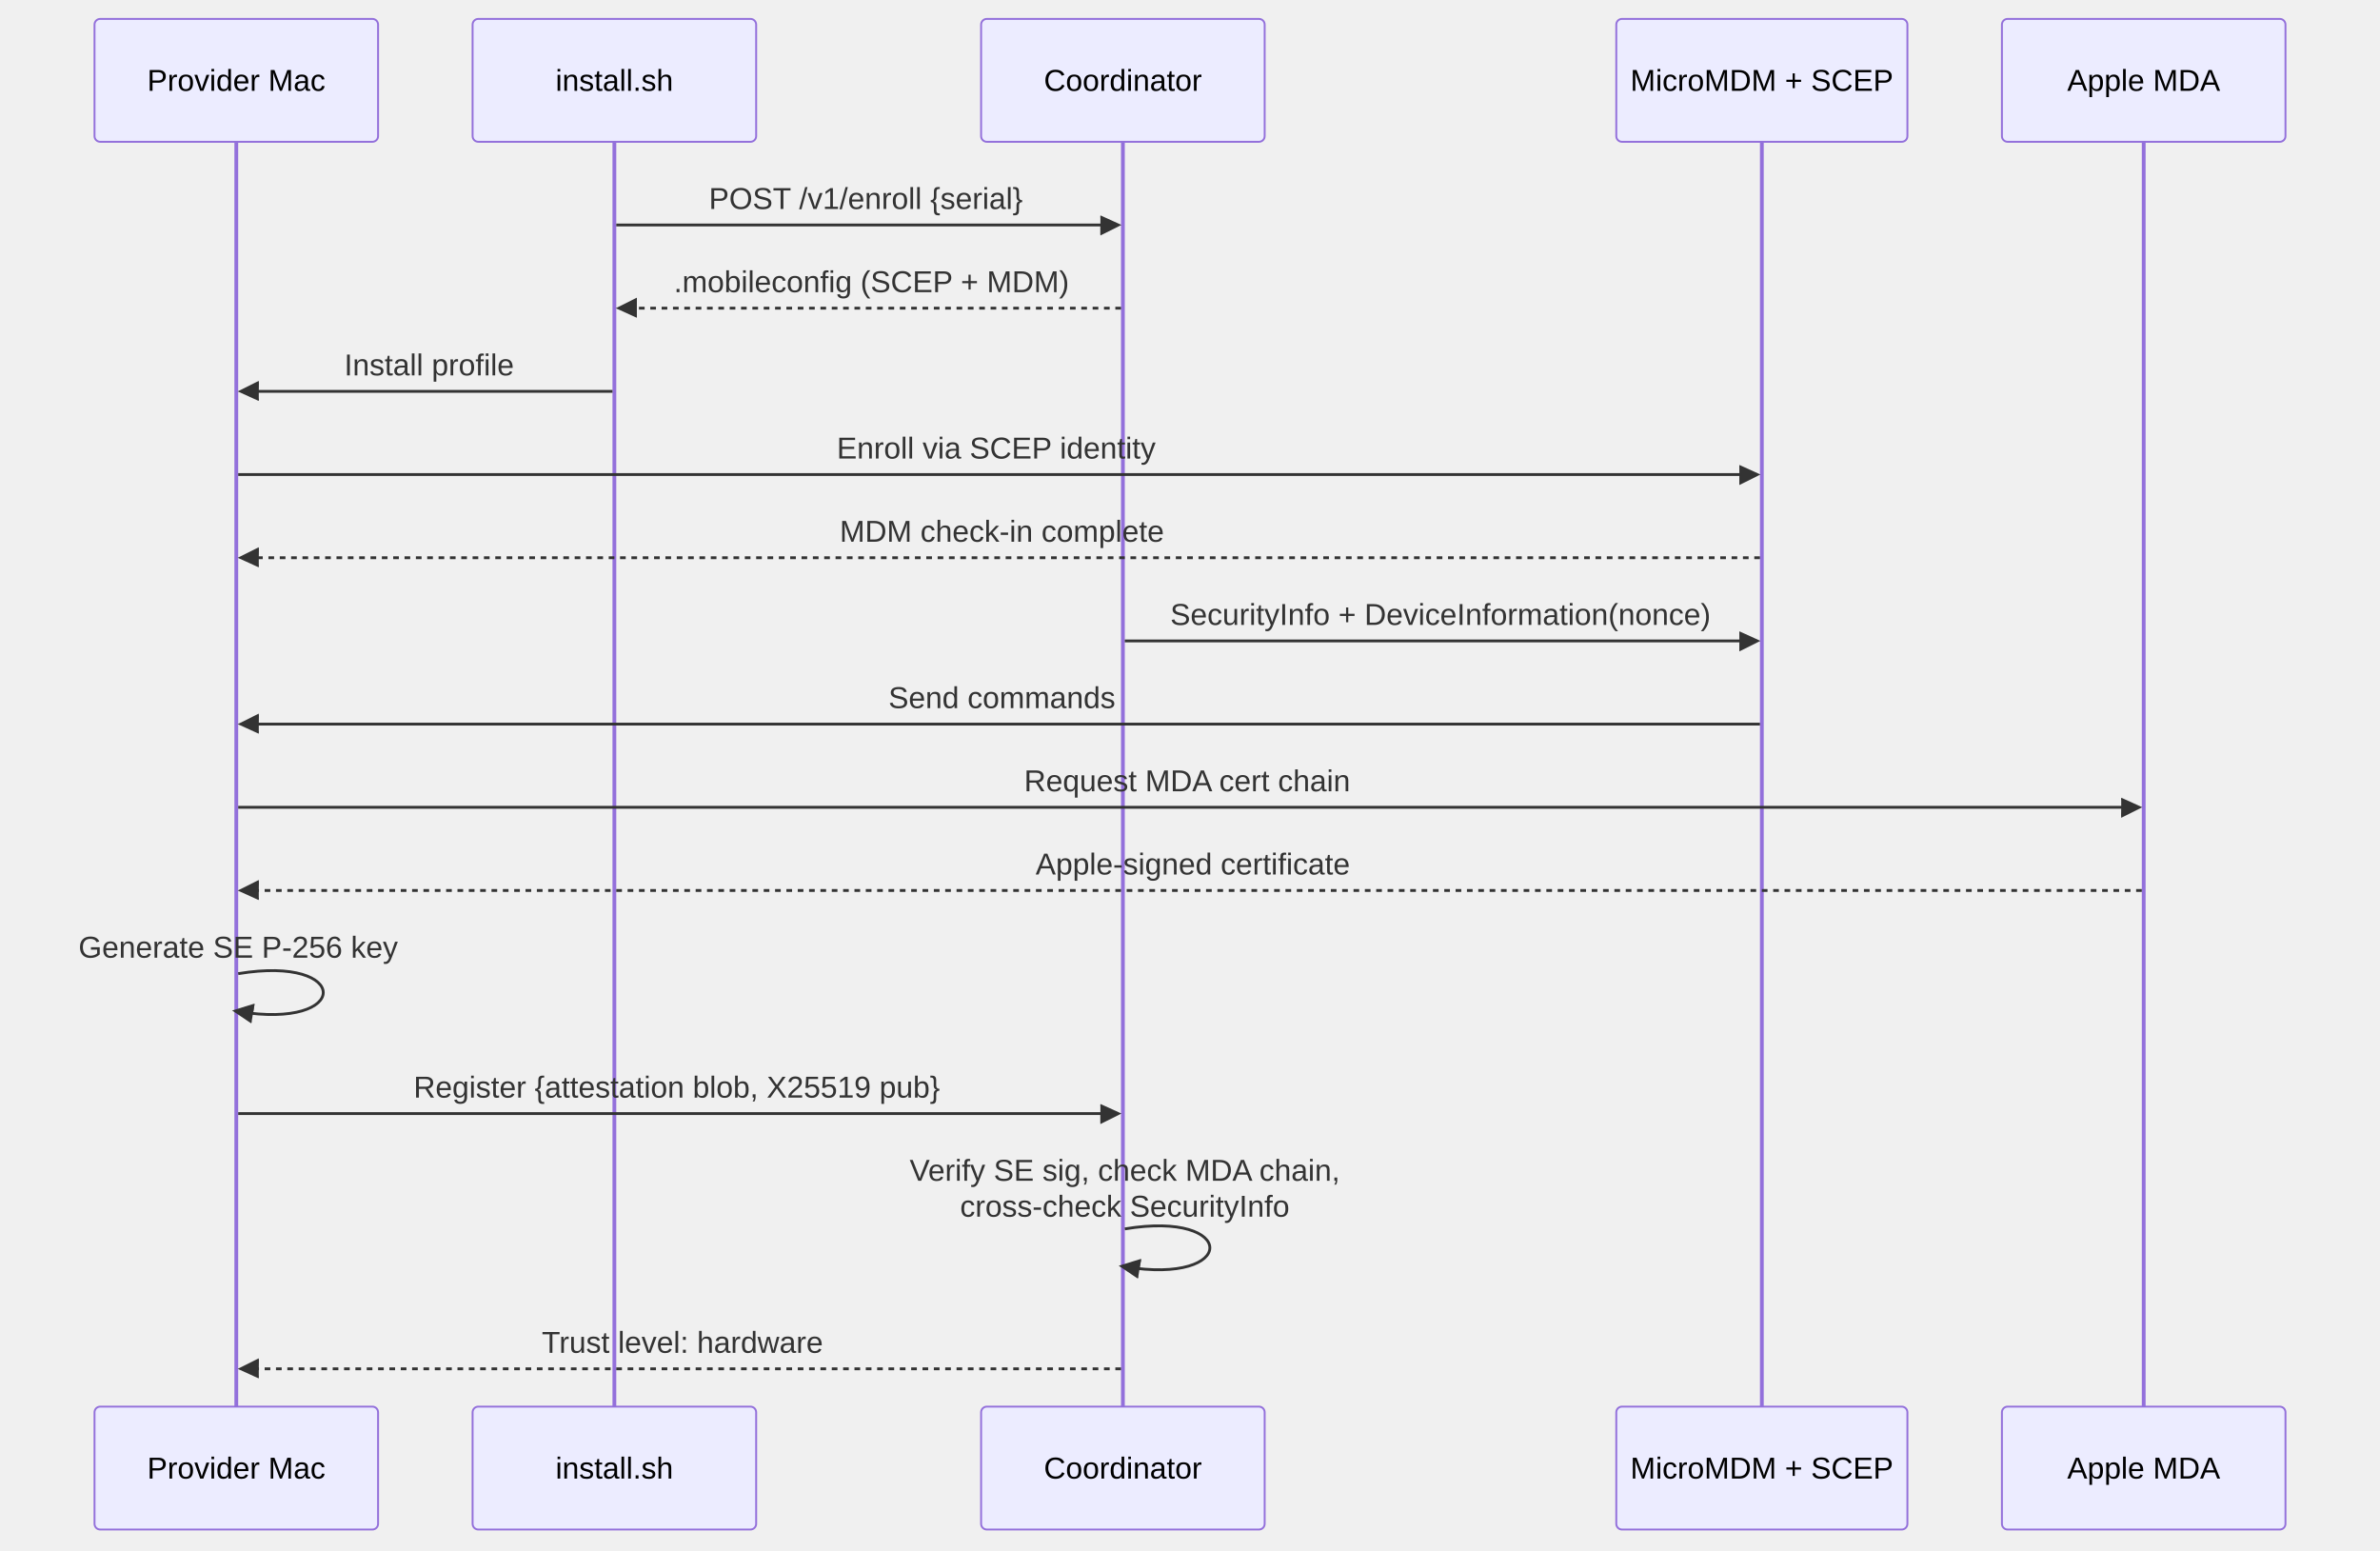
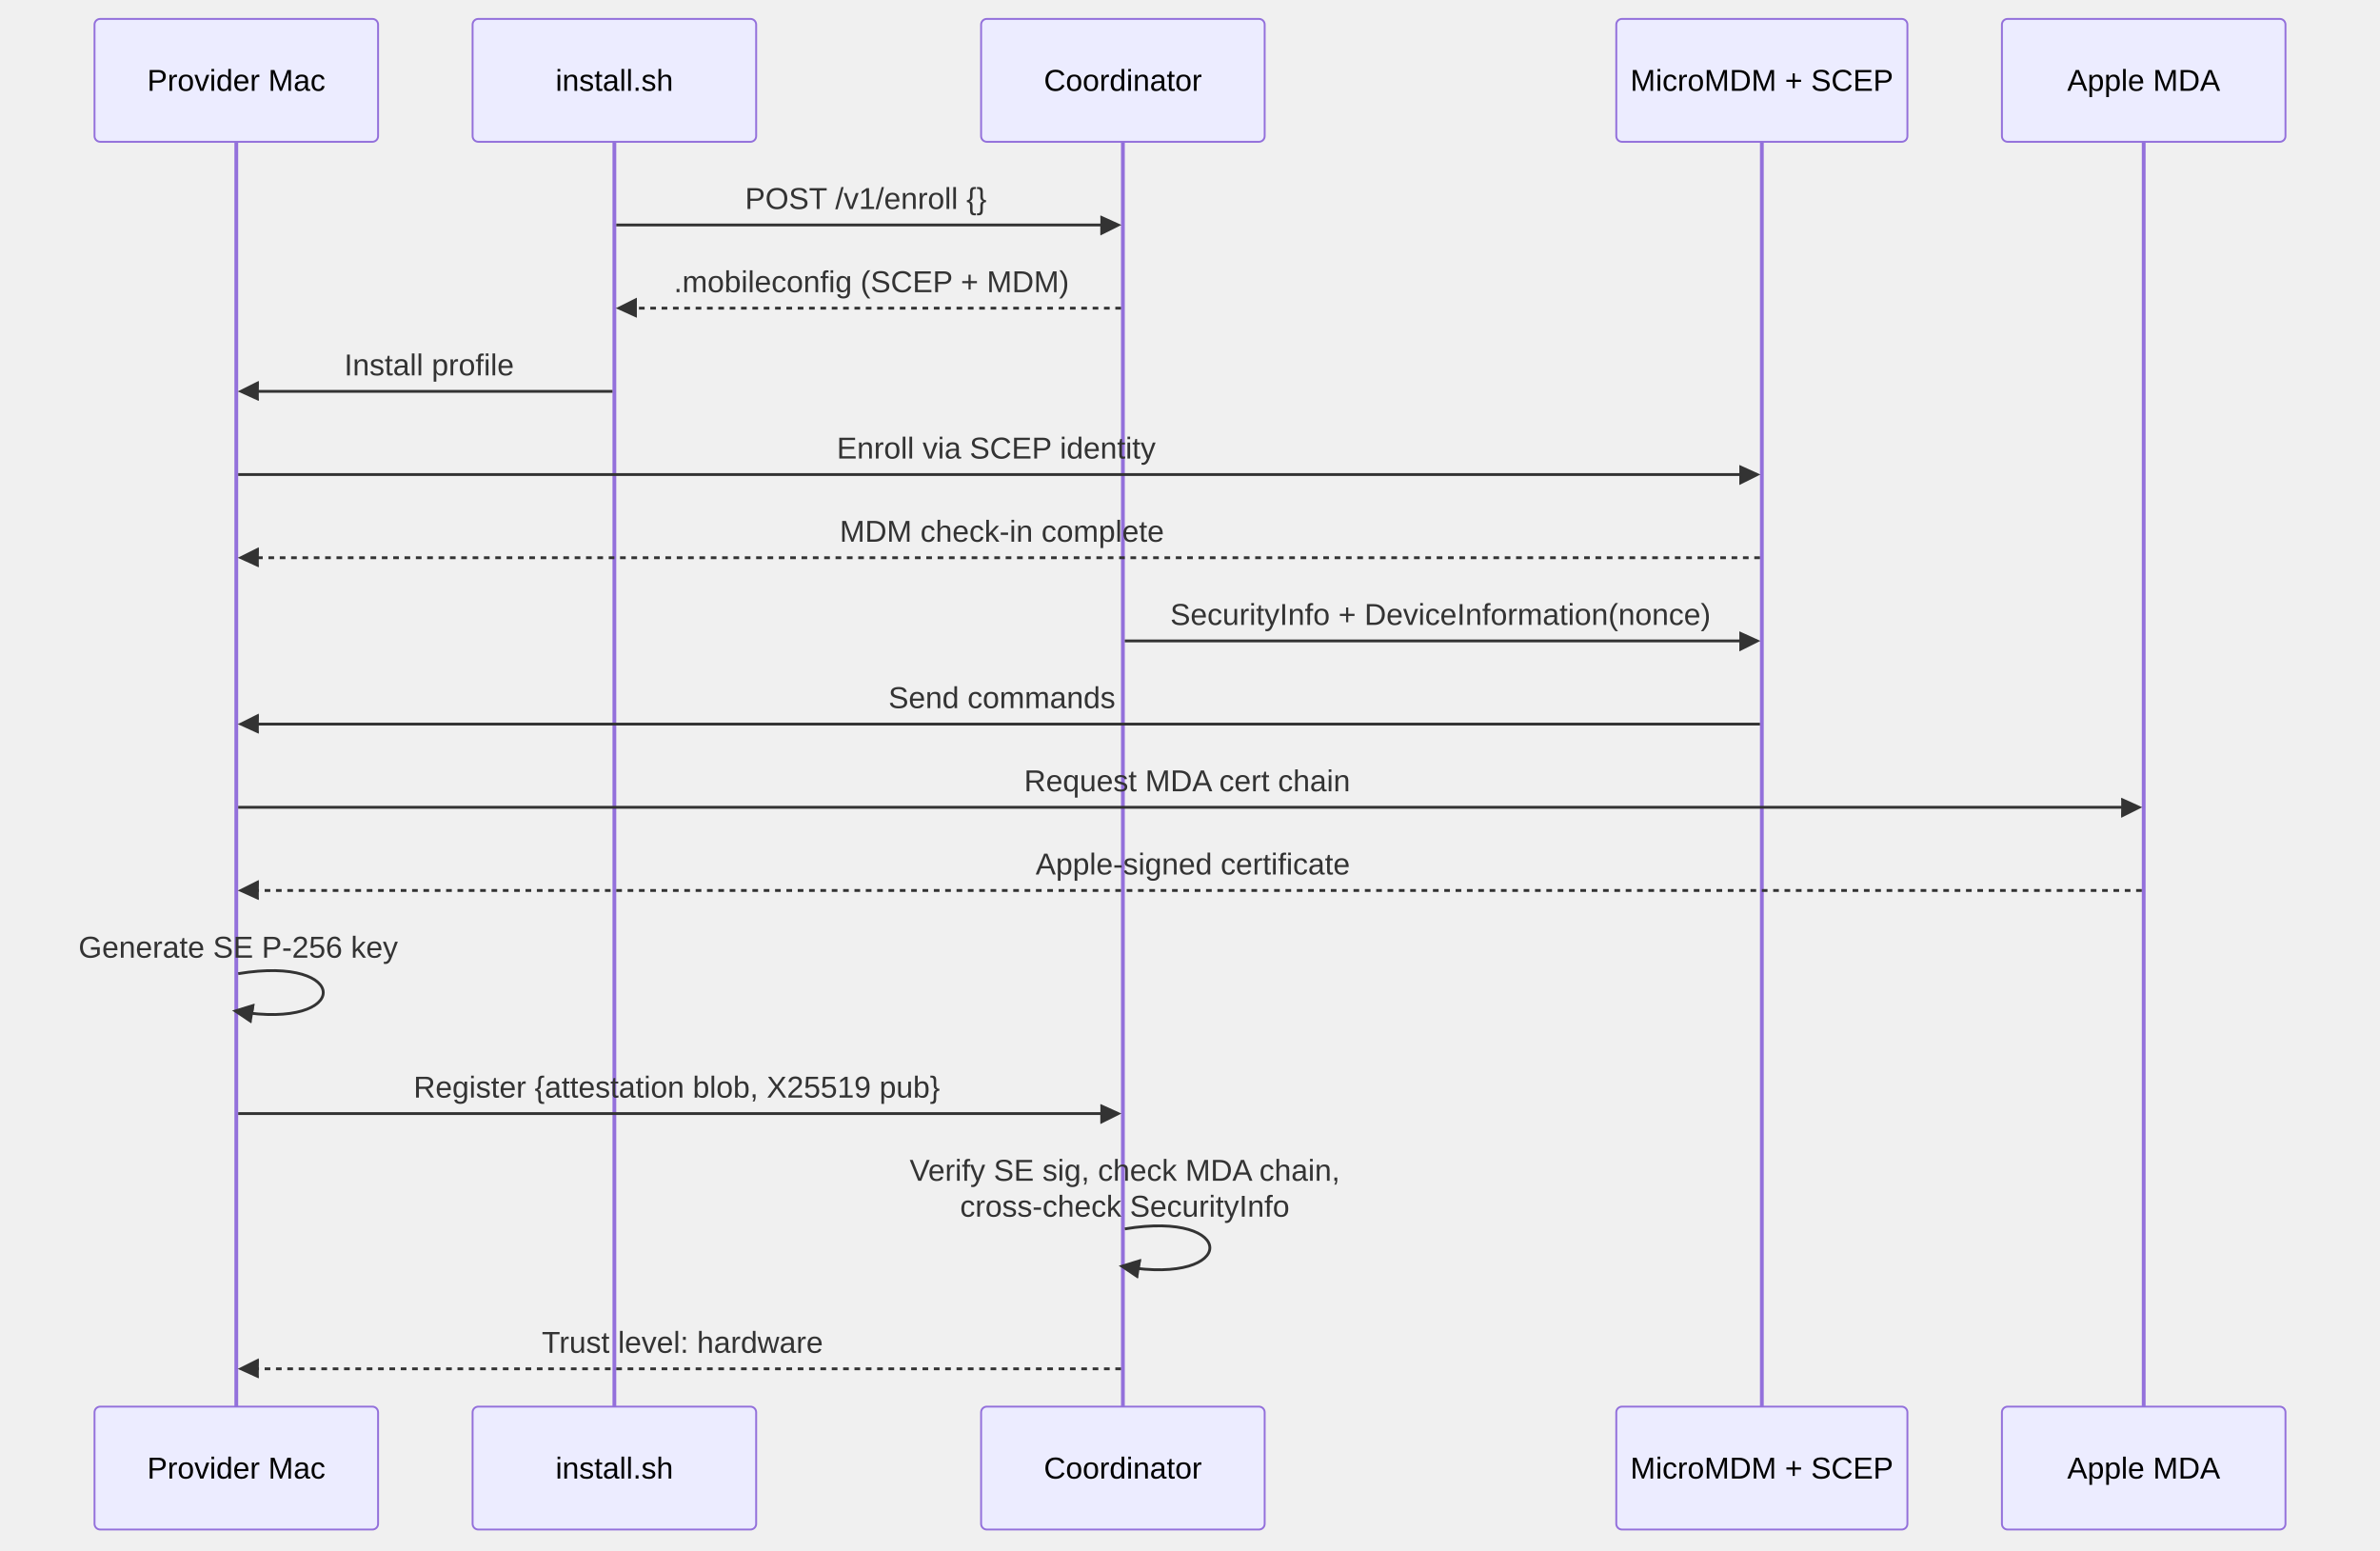
<svg xmlns="http://www.w3.org/2000/svg" id="my-svg" width="100%" style="max-width: 1259px; background-color: white;" viewBox="-50 -10 1259 820" role="graphics-document document" aria-roledescription="sequence">
  <g>
    <rect x="1009" y="734" fill="#eaeaea" stroke="#666" width="150" height="65" name="A" rx="3" ry="3" class="actor actor-bottom" />
    <text x="1084" y="766.5" dominant-baseline="central" alignment-baseline="central" class="actor actor-box" style="text-anchor: middle; font-size: 16px; font-weight: 400;">
      <tspan x="1084" dy="0">Apple MDA</tspan>
    </text>
  </g>
  <g>
    <rect x="805" y="734" fill="#eaeaea" stroke="#666" width="154" height="65" name="MDM" rx="3" ry="3" class="actor actor-bottom" />
    <text x="882" y="766.5" dominant-baseline="central" alignment-baseline="central" class="actor actor-box" style="text-anchor: middle; font-size: 16px; font-weight: 400;">
      <tspan x="882" dy="0">MicroMDM + SCEP</tspan>
    </text>
  </g>
  <g>
    <rect x="469" y="734" fill="#eaeaea" stroke="#666" width="150" height="65" name="API" rx="3" ry="3" class="actor actor-bottom" />
    <text x="544" y="766.5" dominant-baseline="central" alignment-baseline="central" class="actor actor-box" style="text-anchor: middle; font-size: 16px; font-weight: 400;">
      <tspan x="544" dy="0">Coordinator</tspan>
    </text>
  </g>
  <g>
    <rect x="200" y="734" fill="#eaeaea" stroke="#666" width="150" height="65" name="S" rx="3" ry="3" class="actor actor-bottom" />
    <text x="275" y="766.5" dominant-baseline="central" alignment-baseline="central" class="actor actor-box" style="text-anchor: middle; font-size: 16px; font-weight: 400;">
      <tspan x="275" dy="0">install.sh</tspan>
    </text>
  </g>
  <g>
    <rect x="0" y="734" fill="#eaeaea" stroke="#666" width="150" height="65" name="P" rx="3" ry="3" class="actor actor-bottom" />
    <text x="75" y="766.5" dominant-baseline="central" alignment-baseline="central" class="actor actor-box" style="text-anchor: middle; font-size: 16px; font-weight: 400;">
      <tspan x="75" dy="0">Provider Mac</tspan>
    </text>
  </g>
  <g>
    <line id="actor4" x1="1084" y1="65" x2="1084" y2="734" class="actor-line 200" stroke-width="0.5px" stroke="#999" name="A" data-et="life-line" data-id="A" />
    <g id="root-4" data-et="participant" data-type="participant" data-id="A">
      <rect x="1009" y="0" fill="#eaeaea" stroke="#666" width="150" height="65" name="A" rx="3" ry="3" class="actor actor-top" />
      <text x="1084" y="32.5" dominant-baseline="central" alignment-baseline="central" class="actor actor-box" style="text-anchor: middle; font-size: 16px; font-weight: 400;">
        <tspan x="1084" dy="0">Apple MDA</tspan>
      </text>
    </g>
  </g>
  <g>
    <line id="actor3" x1="882" y1="65" x2="882" y2="734" class="actor-line 200" stroke-width="0.5px" stroke="#999" name="MDM" data-et="life-line" data-id="MDM" />
    <g id="root-3" data-et="participant" data-type="participant" data-id="MDM">
      <rect x="805" y="0" fill="#eaeaea" stroke="#666" width="154" height="65" name="MDM" rx="3" ry="3" class="actor actor-top" />
      <text x="882" y="32.5" dominant-baseline="central" alignment-baseline="central" class="actor actor-box" style="text-anchor: middle; font-size: 16px; font-weight: 400;">
        <tspan x="882" dy="0">MicroMDM + SCEP</tspan>
      </text>
    </g>
  </g>
  <g>
    <line id="actor2" x1="544" y1="65" x2="544" y2="734" class="actor-line 200" stroke-width="0.5px" stroke="#999" name="API" data-et="life-line" data-id="API" />
    <g id="root-2" data-et="participant" data-type="participant" data-id="API">
      <rect x="469" y="0" fill="#eaeaea" stroke="#666" width="150" height="65" name="API" rx="3" ry="3" class="actor actor-top" />
      <text x="544" y="32.5" dominant-baseline="central" alignment-baseline="central" class="actor actor-box" style="text-anchor: middle; font-size: 16px; font-weight: 400;">
        <tspan x="544" dy="0">Coordinator</tspan>
      </text>
    </g>
  </g>
  <g>
    <line id="actor1" x1="275" y1="65" x2="275" y2="734" class="actor-line 200" stroke-width="0.5px" stroke="#999" name="S" data-et="life-line" data-id="S" />
    <g id="root-1" data-et="participant" data-type="participant" data-id="S">
      <rect x="200" y="0" fill="#eaeaea" stroke="#666" width="150" height="65" name="S" rx="3" ry="3" class="actor actor-top" />
      <text x="275" y="32.5" dominant-baseline="central" alignment-baseline="central" class="actor actor-box" style="text-anchor: middle; font-size: 16px; font-weight: 400;">
        <tspan x="275" dy="0">install.sh</tspan>
      </text>
    </g>
  </g>
  <g>
    <line id="actor0" x1="75" y1="65" x2="75" y2="734" class="actor-line 200" stroke-width="0.5px" stroke="#999" name="P" data-et="life-line" data-id="P" />
    <g id="root-0" data-et="participant" data-type="participant" data-id="P">
      <rect x="0" y="0" fill="#eaeaea" stroke="#666" width="150" height="65" name="P" rx="3" ry="3" class="actor actor-top" />
      <text x="75" y="32.5" dominant-baseline="central" alignment-baseline="central" class="actor actor-box" style="text-anchor: middle; font-size: 16px; font-weight: 400;">
        <tspan x="75" dy="0">Provider Mac</tspan>
      </text>
    </g>
  </g>
  <style>#my-svg{font-family:"trebuchet ms",verdana,arial,sans-serif;font-size:16px;fill:#333;}@keyframes edge-animation-frame{from{stroke-dashoffset:0;}}@keyframes dash{to{stroke-dashoffset:0;}}#my-svg .edge-animation-slow{stroke-dasharray:9,5!important;stroke-dashoffset:900;animation:dash 50s linear infinite;stroke-linecap:round;}#my-svg .edge-animation-fast{stroke-dasharray:9,5!important;stroke-dashoffset:900;animation:dash 20s linear infinite;stroke-linecap:round;}#my-svg .error-icon{fill:#552222;}#my-svg .error-text{fill:#552222;stroke:#552222;}#my-svg .edge-thickness-normal{stroke-width:1px;}#my-svg .edge-thickness-thick{stroke-width:3.5px;}#my-svg .edge-pattern-solid{stroke-dasharray:0;}#my-svg .edge-thickness-invisible{stroke-width:0;fill:none;}#my-svg .edge-pattern-dashed{stroke-dasharray:3;}#my-svg .edge-pattern-dotted{stroke-dasharray:2;}#my-svg .marker{fill:#333333;stroke:#333333;}#my-svg .marker.cross{stroke:#333333;}#my-svg svg{font-family:"trebuchet ms",verdana,arial,sans-serif;font-size:16px;}#my-svg p{margin:0;}#my-svg .actor{stroke:#9370DB;fill:#ECECFF;stroke-width:1;}#my-svg rect.actor.outer-path[data-look="neo"]{filter:drop-shadow(1px 2px 2px rgba(185, 185, 185, 1));}#my-svg rect.note[data-look="neo"]{stroke:#aaaa33;fill:#fff5ad;filter:drop-shadow(1px 2px 2px rgba(185, 185, 185, 1));}#my-svg text.actor&gt;tspan{fill:black;stroke:none;}#my-svg .actor-line{stroke:#9370DB;}#my-svg .innerArc{stroke-width:1.5;stroke-dasharray:none;}#my-svg .messageLine0{stroke-width:1.5;stroke-dasharray:none;stroke:#333;}#my-svg .messageLine1{stroke-width:1.5;stroke-dasharray:2,2;stroke:#333;}#my-svg [id$="-arrowhead"] path{fill:#333;stroke:#333;}#my-svg .sequenceNumber{fill:white;}#my-svg [id$="-sequencenumber"]{fill:#333;}#my-svg [id$="-crosshead"] path{fill:#333;stroke:#333;}#my-svg .messageText{fill:#333;stroke:none;}#my-svg .labelBox{stroke:#9370DB;fill:#ECECFF;filter:none;}#my-svg .labelText,#my-svg .labelText&gt;tspan{fill:black;stroke:none;}#my-svg .loopText,#my-svg .loopText&gt;tspan{fill:black;stroke:none;}#my-svg .sectionTitle,#my-svg .sectionTitle&gt;tspan{fill:black;stroke:none;}#my-svg .loopLine{stroke-width:2px;stroke-dasharray:2,2;stroke:#9370DB;fill:#9370DB;}#my-svg .note{stroke:#aaaa33;fill:#fff5ad;}#my-svg .noteText,#my-svg .noteText&gt;tspan{fill:black;stroke:none;font-weight:normal;}#my-svg .activation0{fill:#f4f4f4;stroke:#666;}#my-svg .activation1{fill:#f4f4f4;stroke:#666;}#my-svg .activation2{fill:#f4f4f4;stroke:#666;}#my-svg .actorPopupMenu{position:absolute;}#my-svg .actorPopupMenuPanel{position:absolute;fill:#ECECFF;box-shadow:0px 8px 16px 0px rgba(0,0,0,0.2);filter:drop-shadow(3px 5px 2px rgb(0 0 0 / 0.4));}#my-svg .actor-man circle,#my-svg line{fill:#ECECFF;stroke-width:2px;}#my-svg g rect.rect{filter:drop-shadow(1px 2px 2px rgba(185, 185, 185, 1));stroke:#9370DB;}#my-svg .node .neo-node{stroke:#9370DB;}#my-svg [data-look="neo"].node rect,#my-svg [data-look="neo"].cluster rect,#my-svg [data-look="neo"].node polygon{stroke:#9370DB;filter:drop-shadow(1px 2px 2px rgba(185, 185, 185, 1));}#my-svg [data-look="neo"].node path{stroke:#9370DB;stroke-width:1px;}#my-svg [data-look="neo"].node .outer-path{filter:drop-shadow(1px 2px 2px rgba(185, 185, 185, 1));}#my-svg [data-look="neo"].node .neo-line path{stroke:#9370DB;filter:none;}#my-svg [data-look="neo"].node circle{stroke:#9370DB;filter:drop-shadow(1px 2px 2px rgba(185, 185, 185, 1));}#my-svg [data-look="neo"].node circle .state-start{fill:#000000;}#my-svg [data-look="neo"].icon-shape .icon{fill:#9370DB;filter:drop-shadow(1px 2px 2px rgba(185, 185, 185, 1));}#my-svg [data-look="neo"].icon-shape .icon-neo path{stroke:#9370DB;filter:drop-shadow(1px 2px 2px rgba(185, 185, 185, 1));}#my-svg :root{--mermaid-font-family:"trebuchet ms",verdana,arial,sans-serif;}</style>
  <g />
  <defs>
    <symbol id="my-svg-computer" width="24" height="24">
      <path transform="scale(.5)" d="M2 2v13h20v-13h-20zm18 11h-16v-9h16v9zm-10.228 6l.466-1h3.524l.467 1h-4.457zm14.228 3h-24l2-6h2.104l-1.33 4h18.45l-1.297-4h2.073l2 6zm-5-10h-14v-7h14v7z" />
    </symbol>
  </defs>
  <defs>
    <symbol id="my-svg-database" fill-rule="evenodd" clip-rule="evenodd">
      <path transform="scale(.5)" d="M12.258.001l.256.004.255.005.253.008.251.01.249.012.247.015.246.016.242.019.241.02.239.023.236.024.233.027.231.028.229.031.225.032.223.034.22.036.217.038.214.04.211.041.208.043.205.045.201.046.198.048.194.05.191.051.187.053.183.054.18.056.175.057.172.059.168.06.163.061.16.063.155.064.15.066.074.033.073.033.071.034.07.034.069.035.068.035.067.035.066.035.064.036.064.036.062.036.06.036.06.037.058.037.058.037.055.038.055.038.053.038.052.038.051.039.05.039.048.039.047.039.045.04.044.04.043.04.041.04.04.041.039.041.037.041.036.041.034.041.033.042.032.042.03.042.029.042.027.042.026.043.024.043.023.043.021.043.02.043.018.044.017.043.015.044.013.044.012.044.011.045.009.044.007.045.006.045.004.045.002.045.001.045v17l-.001.045-.002.045-.004.045-.006.045-.007.045-.009.044-.011.045-.012.044-.013.044-.015.044-.017.043-.018.044-.02.043-.021.043-.023.043-.024.043-.026.043-.027.042-.029.042-.03.042-.032.042-.033.042-.034.041-.036.041-.037.041-.039.041-.04.041-.041.04-.043.04-.044.04-.045.04-.047.039-.048.039-.05.039-.051.039-.052.038-.053.038-.055.038-.055.038-.058.037-.058.037-.06.037-.06.036-.062.036-.064.036-.064.036-.066.035-.067.035-.068.035-.069.035-.07.034-.071.034-.073.033-.074.033-.15.066-.155.064-.16.063-.163.061-.168.06-.172.059-.175.057-.18.056-.183.054-.187.053-.191.051-.194.05-.198.048-.201.046-.205.045-.208.043-.211.041-.214.04-.217.038-.22.036-.223.034-.225.032-.229.031-.231.028-.233.027-.236.024-.239.023-.241.02-.242.019-.246.016-.247.015-.249.012-.251.01-.253.008-.255.005-.256.004-.258.001-.258-.001-.256-.004-.255-.005-.253-.008-.251-.01-.249-.012-.247-.015-.245-.016-.243-.019-.241-.02-.238-.023-.236-.024-.234-.027-.231-.028-.228-.031-.226-.032-.223-.034-.22-.036-.217-.038-.214-.04-.211-.041-.208-.043-.204-.045-.201-.046-.198-.048-.195-.05-.19-.051-.187-.053-.184-.054-.179-.056-.176-.057-.172-.059-.167-.06-.164-.061-.159-.063-.155-.064-.151-.066-.074-.033-.072-.033-.072-.034-.07-.034-.069-.035-.068-.035-.067-.035-.066-.035-.064-.036-.063-.036-.062-.036-.061-.036-.06-.037-.058-.037-.057-.037-.056-.038-.055-.038-.053-.038-.052-.038-.051-.039-.049-.039-.049-.039-.046-.039-.046-.04-.044-.04-.043-.04-.041-.04-.04-.041-.039-.041-.037-.041-.036-.041-.034-.041-.033-.042-.032-.042-.03-.042-.029-.042-.027-.042-.026-.043-.024-.043-.023-.043-.021-.043-.02-.043-.018-.044-.017-.043-.015-.044-.013-.044-.012-.044-.011-.045-.009-.044-.007-.045-.006-.045-.004-.045-.002-.045-.001-.045v-17l.001-.045.002-.045.004-.045.006-.045.007-.045.009-.044.011-.045.012-.044.013-.044.015-.044.017-.043.018-.044.02-.043.021-.043.023-.043.024-.043.026-.043.027-.042.029-.042.03-.042.032-.042.033-.042.034-.041.036-.041.037-.041.039-.041.04-.041.041-.04.043-.04.044-.04.046-.04.046-.039.049-.039.049-.039.051-.039.052-.038.053-.038.055-.038.056-.038.057-.037.058-.037.06-.037.061-.036.062-.036.063-.036.064-.036.066-.035.067-.035.068-.035.069-.035.07-.034.072-.034.072-.033.074-.033.151-.066.155-.064.159-.063.164-.061.167-.06.172-.059.176-.057.179-.056.184-.054.187-.053.19-.051.195-.05.198-.048.201-.046.204-.045.208-.043.211-.041.214-.04.217-.038.22-.036.223-.034.226-.032.228-.031.231-.028.234-.027.236-.024.238-.023.241-.02.243-.019.245-.016.247-.015.249-.012.251-.01.253-.008.255-.005.256-.004.258-.001.258.001zm-9.258 20.499v.01l.001.021.003.021.004.022.005.021.006.022.007.022.009.023.01.022.011.023.012.023.013.023.015.023.016.024.017.023.018.024.019.024.021.024.022.025.023.024.024.025.052.049.056.05.061.051.066.051.07.051.075.051.079.052.084.052.088.052.092.052.097.052.102.051.105.052.11.052.114.051.119.051.123.051.127.05.131.05.135.05.139.048.144.049.147.047.152.047.155.047.16.045.163.045.167.043.171.043.176.041.178.041.183.039.187.039.19.037.194.035.197.035.202.033.204.031.209.03.212.029.216.027.219.025.222.024.226.021.23.02.233.018.236.016.24.015.243.012.246.01.249.008.253.005.256.004.259.001.26-.001.257-.004.254-.005.25-.008.247-.011.244-.012.241-.014.237-.016.233-.018.231-.021.226-.021.224-.024.22-.026.216-.027.212-.028.21-.031.205-.031.202-.034.198-.034.194-.036.191-.037.187-.039.183-.04.179-.04.175-.042.172-.043.168-.044.163-.045.16-.046.155-.046.152-.047.148-.048.143-.049.139-.049.136-.05.131-.05.126-.05.123-.051.118-.052.114-.051.11-.052.106-.052.101-.052.096-.052.092-.052.088-.053.083-.051.079-.052.074-.052.07-.051.065-.051.06-.051.056-.05.051-.05.023-.024.023-.025.021-.024.02-.024.019-.024.018-.024.017-.024.015-.023.014-.024.013-.023.012-.023.01-.023.01-.022.008-.022.006-.022.006-.022.004-.022.004-.021.001-.021.001-.021v-4.127l-.077.055-.08.053-.083.054-.085.053-.087.052-.09.052-.093.051-.095.05-.097.05-.1.049-.102.049-.105.048-.106.047-.109.047-.111.046-.114.045-.115.045-.118.044-.12.043-.122.042-.124.042-.126.041-.128.04-.13.04-.132.038-.134.038-.135.037-.138.037-.139.035-.142.035-.143.034-.144.033-.147.032-.148.031-.15.03-.151.03-.153.029-.154.027-.156.027-.158.026-.159.025-.161.024-.162.023-.163.022-.165.021-.166.02-.167.019-.169.018-.169.017-.171.016-.173.015-.173.014-.175.013-.175.012-.177.011-.178.01-.179.008-.179.008-.181.006-.182.005-.182.004-.184.003-.184.002h-.37l-.184-.002-.184-.003-.182-.004-.182-.005-.181-.006-.179-.008-.179-.008-.178-.01-.176-.011-.176-.012-.175-.013-.173-.014-.172-.015-.171-.016-.17-.017-.169-.018-.167-.019-.166-.02-.165-.021-.163-.022-.162-.023-.161-.024-.159-.025-.157-.026-.156-.027-.155-.027-.153-.029-.151-.03-.15-.03-.148-.031-.146-.032-.145-.033-.143-.034-.141-.035-.14-.035-.137-.037-.136-.037-.134-.038-.132-.038-.13-.04-.128-.04-.126-.041-.124-.042-.122-.042-.12-.044-.117-.043-.116-.045-.113-.045-.112-.046-.109-.047-.106-.047-.105-.048-.102-.049-.1-.049-.097-.05-.095-.05-.093-.052-.09-.051-.087-.052-.085-.053-.083-.054-.08-.054-.077-.054v4.127zm0-5.654v.011l.001.021.003.021.004.021.005.022.006.022.007.022.009.022.01.022.011.023.012.023.013.023.015.024.016.023.017.024.018.024.019.024.021.024.022.024.023.025.024.024.052.05.056.05.061.05.066.051.07.051.075.052.079.051.084.052.088.052.092.052.097.052.102.052.105.052.11.051.114.051.119.052.123.05.127.051.131.05.135.049.139.049.144.048.147.048.152.047.155.046.16.045.163.045.167.044.171.042.176.042.178.04.183.04.187.038.19.037.194.036.197.034.202.033.204.032.209.03.212.028.216.027.219.025.222.024.226.022.23.02.233.018.236.016.24.014.243.012.246.01.249.008.253.006.256.003.259.001.26-.001.257-.003.254-.006.25-.008.247-.01.244-.012.241-.015.237-.016.233-.018.231-.02.226-.022.224-.024.22-.025.216-.027.212-.029.21-.03.205-.032.202-.033.198-.035.194-.036.191-.037.187-.039.183-.039.179-.041.175-.042.172-.043.168-.044.163-.045.16-.045.155-.047.152-.047.148-.048.143-.048.139-.05.136-.049.131-.05.126-.051.123-.051.118-.051.114-.052.11-.052.106-.052.101-.052.096-.052.092-.052.088-.052.083-.052.079-.052.074-.051.07-.052.065-.051.06-.05.056-.051.051-.049.023-.025.023-.024.021-.025.02-.024.019-.024.018-.024.017-.024.015-.023.014-.023.013-.024.012-.022.01-.023.01-.023.008-.022.006-.022.006-.022.004-.021.004-.022.001-.021.001-.021v-4.139l-.077.054-.08.054-.083.054-.085.052-.087.053-.09.051-.093.051-.095.051-.097.05-.1.049-.102.049-.105.048-.106.047-.109.047-.111.046-.114.045-.115.044-.118.044-.12.044-.122.042-.124.042-.126.041-.128.04-.13.039-.132.039-.134.038-.135.037-.138.036-.139.036-.142.035-.143.033-.144.033-.147.033-.148.031-.15.03-.151.03-.153.028-.154.028-.156.027-.158.026-.159.025-.161.024-.162.023-.163.022-.165.021-.166.02-.167.019-.169.018-.169.017-.171.016-.173.015-.173.014-.175.013-.175.012-.177.011-.178.009-.179.009-.179.007-.181.007-.182.005-.182.004-.184.003-.184.002h-.37l-.184-.002-.184-.003-.182-.004-.182-.005-.181-.007-.179-.007-.179-.009-.178-.009-.176-.011-.176-.012-.175-.013-.173-.014-.172-.015-.171-.016-.17-.017-.169-.018-.167-.019-.166-.02-.165-.021-.163-.022-.162-.023-.161-.024-.159-.025-.157-.026-.156-.027-.155-.028-.153-.028-.151-.03-.15-.03-.148-.031-.146-.033-.145-.033-.143-.033-.141-.035-.14-.036-.137-.036-.136-.037-.134-.038-.132-.039-.13-.039-.128-.04-.126-.041-.124-.042-.122-.043-.12-.043-.117-.044-.116-.044-.113-.046-.112-.046-.109-.046-.106-.047-.105-.048-.102-.049-.1-.049-.097-.05-.095-.051-.093-.051-.09-.051-.087-.053-.085-.052-.083-.054-.08-.054-.077-.054v4.139zm0-5.666v.011l.001.02.003.022.004.021.005.022.006.021.007.022.009.023.01.022.011.023.012.023.013.023.015.023.016.024.017.024.018.023.019.024.021.025.022.024.023.024.024.025.052.05.056.05.061.05.066.051.07.051.075.052.079.051.084.052.088.052.092.052.097.052.102.052.105.051.11.052.114.051.119.051.123.051.127.05.131.05.135.05.139.049.144.048.147.048.152.047.155.046.16.045.163.045.167.043.171.043.176.042.178.04.183.04.187.038.19.037.194.036.197.034.202.033.204.032.209.03.212.028.216.027.219.025.222.024.226.021.23.02.233.018.236.017.24.014.243.012.246.01.249.008.253.006.256.003.259.001.26-.001.257-.003.254-.006.25-.008.247-.01.244-.013.241-.014.237-.016.233-.018.231-.02.226-.022.224-.024.22-.025.216-.027.212-.029.21-.03.205-.032.202-.033.198-.035.194-.036.191-.037.187-.039.183-.039.179-.041.175-.042.172-.043.168-.044.163-.045.16-.045.155-.047.152-.047.148-.048.143-.049.139-.049.136-.049.131-.051.126-.05.123-.051.118-.052.114-.051.11-.052.106-.052.101-.052.096-.052.092-.052.088-.052.083-.052.079-.052.074-.052.07-.051.065-.051.06-.051.056-.05.051-.049.023-.025.023-.025.021-.024.02-.024.019-.024.018-.024.017-.024.015-.023.014-.024.013-.023.012-.023.01-.022.01-.023.008-.022.006-.022.006-.022.004-.022.004-.021.001-.021.001-.021v-4.153l-.077.054-.08.054-.083.053-.085.053-.087.053-.09.051-.093.051-.095.051-.097.05-.1.049-.102.048-.105.048-.106.048-.109.046-.111.046-.114.046-.115.044-.118.044-.12.043-.122.043-.124.042-.126.041-.128.04-.13.039-.132.039-.134.038-.135.037-.138.036-.139.036-.142.034-.143.034-.144.033-.147.032-.148.032-.15.03-.151.03-.153.028-.154.028-.156.027-.158.026-.159.024-.161.024-.162.023-.163.023-.165.021-.166.02-.167.019-.169.018-.169.017-.171.016-.173.015-.173.014-.175.013-.175.012-.177.01-.178.01-.179.009-.179.007-.181.006-.182.006-.182.004-.184.003-.184.001-.185.001-.185-.001-.184-.001-.184-.003-.182-.004-.182-.006-.181-.006-.179-.007-.179-.009-.178-.01-.176-.01-.176-.012-.175-.013-.173-.014-.172-.015-.171-.016-.17-.017-.169-.018-.167-.019-.166-.02-.165-.021-.163-.023-.162-.023-.161-.024-.159-.024-.157-.026-.156-.027-.155-.028-.153-.028-.151-.03-.15-.03-.148-.032-.146-.032-.145-.033-.143-.034-.141-.034-.14-.036-.137-.036-.136-.037-.134-.038-.132-.039-.13-.039-.128-.041-.126-.041-.124-.041-.122-.043-.12-.043-.117-.044-.116-.044-.113-.046-.112-.046-.109-.046-.106-.048-.105-.048-.102-.048-.1-.05-.097-.049-.095-.051-.093-.051-.09-.052-.087-.052-.085-.053-.083-.053-.08-.054-.077-.054v4.153zm8.74-8.179l-.257.004-.254.005-.25.008-.247.011-.244.012-.241.014-.237.016-.233.018-.231.021-.226.022-.224.023-.22.026-.216.027-.212.028-.21.031-.205.032-.202.033-.198.034-.194.036-.191.038-.187.038-.183.04-.179.041-.175.042-.172.043-.168.043-.163.045-.16.046-.155.046-.152.048-.148.048-.143.048-.139.049-.136.05-.131.05-.126.051-.123.051-.118.051-.114.052-.11.052-.106.052-.101.052-.096.052-.092.052-.088.052-.083.052-.079.052-.074.051-.07.052-.065.051-.06.05-.056.05-.051.05-.023.025-.023.024-.021.024-.02.025-.019.024-.018.024-.017.023-.015.024-.014.023-.013.023-.012.023-.01.023-.01.022-.008.022-.006.023-.006.021-.004.022-.004.021-.001.021-.001.021.001.021.001.021.004.021.004.022.006.021.006.023.008.022.01.022.01.023.012.023.013.023.014.023.015.024.017.023.018.024.019.024.02.025.021.024.023.024.023.025.051.05.056.05.06.05.065.051.07.052.074.051.079.052.083.052.088.052.092.052.096.052.101.052.106.052.11.052.114.052.118.051.123.051.126.051.131.05.136.05.139.049.143.048.148.048.152.048.155.046.16.046.163.045.168.043.172.043.175.042.179.041.183.04.187.038.191.038.194.036.198.034.202.033.205.032.21.031.212.028.216.027.22.026.224.023.226.022.231.021.233.018.237.016.241.014.244.012.247.011.25.008.254.005.257.004.26.001.26-.001.257-.004.254-.005.25-.008.247-.011.244-.012.241-.014.237-.016.233-.018.231-.021.226-.022.224-.023.22-.026.216-.027.212-.028.21-.031.205-.032.202-.033.198-.034.194-.036.191-.038.187-.038.183-.04.179-.041.175-.042.172-.043.168-.043.163-.045.16-.046.155-.046.152-.048.148-.048.143-.048.139-.049.136-.05.131-.05.126-.051.123-.051.118-.051.114-.052.11-.052.106-.052.101-.052.096-.052.092-.052.088-.052.083-.052.079-.052.074-.051.07-.052.065-.051.06-.05.056-.05.051-.05.023-.025.023-.024.021-.024.02-.025.019-.024.018-.024.017-.023.015-.024.014-.023.013-.023.012-.023.01-.023.01-.022.008-.022.006-.023.006-.021.004-.022.004-.021.001-.021.001-.021-.001-.021-.001-.021-.004-.021-.004-.022-.006-.021-.006-.023-.008-.022-.01-.022-.01-.023-.012-.023-.013-.023-.014-.023-.015-.024-.017-.023-.018-.024-.019-.024-.02-.025-.021-.024-.023-.024-.023-.025-.051-.05-.056-.05-.06-.05-.065-.051-.07-.052-.074-.051-.079-.052-.083-.052-.088-.052-.092-.052-.096-.052-.101-.052-.106-.052-.11-.052-.114-.052-.118-.051-.123-.051-.126-.051-.131-.05-.136-.05-.139-.049-.143-.048-.148-.048-.152-.048-.155-.046-.16-.046-.163-.045-.168-.043-.172-.043-.175-.042-.179-.041-.183-.04-.187-.038-.191-.038-.194-.036-.198-.034-.202-.033-.205-.032-.21-.031-.212-.028-.216-.027-.22-.026-.224-.023-.226-.022-.231-.021-.233-.018-.237-.016-.241-.014-.244-.012-.247-.011-.25-.008-.254-.005-.257-.004-.26-.001-.26.001z" />
    </symbol>
  </defs>
  <defs>
    <symbol id="my-svg-clock" width="24" height="24">
      <path transform="scale(.5)" d="M12 2c5.514 0 10 4.486 10 10s-4.486 10-10 10-10-4.486-10-10 4.486-10 10-10zm0-2c-6.627 0-12 5.373-12 12s5.373 12 12 12 12-5.373 12-12-5.373-12-12-12zm5.848 12.459c.202.038.202.333.001.372-1.907.361-6.045 1.111-6.547 1.111-.719 0-1.301-.582-1.301-1.301 0-.512.77-5.447 1.125-7.445.034-.192.312-.181.343.014l.985 6.238 5.394 1.011z" />
    </symbol>
  </defs>
  <defs>
    <marker id="my-svg-arrowhead" refX="7.9" refY="5" markerUnits="userSpaceOnUse" markerWidth="12" markerHeight="12" orient="auto-start-reverse">
      <path d="M -1 0 L 10 5 L 0 10 z" />
    </marker>
  </defs>
  <defs>
    <marker id="my-svg-crosshead" markerWidth="15" markerHeight="8" orient="auto" refX="4" refY="4.5">
      <path fill="none" stroke="#000000" stroke-width="1pt" d="M 1,2 L 6,7 M 6,2 L 1,7" style="stroke-dasharray: 0, 0;" />
    </marker>
  </defs>
  <defs>
    <marker id="my-svg-filled-head" refX="15.5" refY="7" markerWidth="20" markerHeight="28" orient="auto">
      <path d="M 18,7 L9,13 L14,7 L9,1 Z" />
    </marker>
  </defs>
  <defs>
    <marker id="my-svg-sequencenumber" refX="15" refY="15" markerWidth="60" markerHeight="40" orient="auto">
      <circle cx="15" cy="15" r="6" />
    </marker>
  </defs>
  <defs>
    <marker id="my-svg-solidTopArrowHead" refX="7.9" refY="7.25" markerUnits="userSpaceOnUse" markerWidth="12" markerHeight="12" orient="auto-start-reverse">
      <path d="M 0 0 L 10 8 L 0 8 z" />
    </marker>
  </defs>
  <defs>
    <marker id="my-svg-solidBottomArrowHead" refX="7.9" refY="0.75" markerUnits="userSpaceOnUse" markerWidth="12" markerHeight="12" orient="auto-start-reverse">
      <path d="M 0 0 L 10 0 L 0 8 z" />
    </marker>
  </defs>
  <defs>
    <marker id="my-svg-stickTopArrowHead" refX="7.5" refY="7" markerUnits="userSpaceOnUse" markerWidth="12" markerHeight="12" orient="auto-start-reverse">
      <path d="M 0 0 L 7 7" stroke="black" stroke-width="1.5" fill="none" />
    </marker>
  </defs>
  <defs>
    <marker id="my-svg-stickBottomArrowHead" refX="7.5" refY="0" markerUnits="userSpaceOnUse" markerWidth="12" markerHeight="12" orient="auto-start-reverse">
      <path d="M 0 7 L 7 0" stroke="black" stroke-width="1.5" fill="none" />
    </marker>
  </defs>
-   <text x="408" y="80" text-anchor="middle" dominant-baseline="middle" alignment-baseline="middle" class="messageText" dy="1em" style="font-size: 16px; font-weight: 400;">POST /v1/enroll {serial}</text>
+   <text x="408" y="80" text-anchor="middle" dominant-baseline="middle" alignment-baseline="middle" class="messageText" dy="1em" style="font-size: 16px; font-weight: 400;">POST /v1/enroll {}</text>
  <line x1="276" y1="109" x2="540" y2="109" class="messageLine0" data-et="message" data-id="i0" data-from="S" data-to="API" stroke-width="2" stroke="none" marker-end="url(#my-svg-arrowhead)" style="fill: none;" />
  <text x="411" y="124" text-anchor="middle" dominant-baseline="middle" alignment-baseline="middle" class="messageText" dy="1em" style="font-size: 16px; font-weight: 400;">.mobileconfig (SCEP + MDM)</text>
  <line x1="543" y1="153" x2="279" y2="153" class="messageLine1" data-et="message" data-id="i1" data-from="API" data-to="S" stroke-width="2" stroke="none" marker-end="url(#my-svg-arrowhead)" style="stroke-dasharray: 3, 3; fill: none;" />
  <text x="177" y="168" text-anchor="middle" dominant-baseline="middle" alignment-baseline="middle" class="messageText" dy="1em" style="font-size: 16px; font-weight: 400;">Install profile</text>
  <line x1="274" y1="197" x2="79" y2="197" class="messageLine0" data-et="message" data-id="i2" data-from="S" data-to="P" stroke-width="2" stroke="none" marker-end="url(#my-svg-arrowhead)" style="fill: none;" />
  <text x="477" y="212" text-anchor="middle" dominant-baseline="middle" alignment-baseline="middle" class="messageText" dy="1em" style="font-size: 16px; font-weight: 400;">Enroll via SCEP identity</text>
  <line x1="76" y1="241" x2="878" y2="241" class="messageLine0" data-et="message" data-id="i3" data-from="P" data-to="MDM" stroke-width="2" stroke="none" marker-end="url(#my-svg-arrowhead)" style="fill: none;" />
  <text x="480" y="256" text-anchor="middle" dominant-baseline="middle" alignment-baseline="middle" class="messageText" dy="1em" style="font-size: 16px; font-weight: 400;">MDM check-in complete</text>
  <line x1="881" y1="285" x2="79" y2="285" class="messageLine1" data-et="message" data-id="i4" data-from="MDM" data-to="P" stroke-width="2" stroke="none" marker-end="url(#my-svg-arrowhead)" style="stroke-dasharray: 3, 3; fill: none;" />
  <text x="712" y="300" text-anchor="middle" dominant-baseline="middle" alignment-baseline="middle" class="messageText" dy="1em" style="font-size: 16px; font-weight: 400;">SecurityInfo + DeviceInformation(nonce)</text>
  <line x1="545" y1="329" x2="878" y2="329" class="messageLine0" data-et="message" data-id="i5" data-from="API" data-to="MDM" stroke-width="2" stroke="none" marker-end="url(#my-svg-arrowhead)" style="fill: none;" />
  <text x="480" y="344" text-anchor="middle" dominant-baseline="middle" alignment-baseline="middle" class="messageText" dy="1em" style="font-size: 16px; font-weight: 400;">Send commands</text>
  <line x1="881" y1="373" x2="79" y2="373" class="messageLine0" data-et="message" data-id="i6" data-from="MDM" data-to="P" stroke-width="2" stroke="none" marker-end="url(#my-svg-arrowhead)" style="fill: none;" />
  <text x="578" y="388" text-anchor="middle" dominant-baseline="middle" alignment-baseline="middle" class="messageText" dy="1em" style="font-size: 16px; font-weight: 400;">Request MDA cert chain</text>
  <line x1="76" y1="417" x2="1080" y2="417" class="messageLine0" data-et="message" data-id="i7" data-from="P" data-to="A" stroke-width="2" stroke="none" marker-end="url(#my-svg-arrowhead)" style="fill: none;" />
  <text x="581" y="432" text-anchor="middle" dominant-baseline="middle" alignment-baseline="middle" class="messageText" dy="1em" style="font-size: 16px; font-weight: 400;">Apple-signed certificate</text>
  <line x1="1083" y1="461" x2="79" y2="461" class="messageLine1" data-et="message" data-id="i8" data-from="A" data-to="P" stroke-width="2" stroke="none" marker-end="url(#my-svg-arrowhead)" style="stroke-dasharray: 3, 3; fill: none;" />
  <text x="76" y="476" text-anchor="middle" dominant-baseline="middle" alignment-baseline="middle" class="messageText" dy="1em" style="font-size: 16px; font-weight: 400;">Generate SE P-256 key</text>
  <path d="M 76,505 C 136,495 136,535 76,525" class="messageLine0" data-et="message" data-id="i9" data-from="P" data-to="P" stroke-width="2" stroke="none" marker-end="url(#my-svg-arrowhead)" style="fill: none;" />
  <text x="308" y="550" text-anchor="middle" dominant-baseline="middle" alignment-baseline="middle" class="messageText" dy="1em" style="font-size: 16px; font-weight: 400;">Register {attestation blob, X25519 pub}</text>
  <line x1="76" y1="579" x2="540" y2="579" class="messageLine0" data-et="message" data-id="i10" data-from="P" data-to="API" stroke-width="2" stroke="none" marker-end="url(#my-svg-arrowhead)" style="fill: none;" />
  <text x="545" y="594" text-anchor="middle" dominant-baseline="middle" alignment-baseline="middle" class="messageText" dy="1em" style="font-size: 16px; font-weight: 400;">Verify SE sig, check MDA chain,</text>
  <text x="545" y="613" text-anchor="middle" dominant-baseline="middle" alignment-baseline="middle" class="messageText" dy="1em" style="font-size: 16px; font-weight: 400;">cross-check SecurityInfo</text>
  <path d="M 545,640 C 605,630 605,670 545,660" class="messageLine0" data-et="message" data-id="i11" data-from="API" data-to="API" stroke-width="2" stroke="none" marker-end="url(#my-svg-arrowhead)" style="fill: none;" />
  <text x="311" y="685" text-anchor="middle" dominant-baseline="middle" alignment-baseline="middle" class="messageText" dy="1em" style="font-size: 16px; font-weight: 400;">Trust level: hardware</text>
  <line x1="543" y1="714" x2="79" y2="714" class="messageLine1" data-et="message" data-id="i12" data-from="API" data-to="P" stroke-width="2" stroke="none" marker-end="url(#my-svg-arrowhead)" style="stroke-dasharray: 3, 3; fill: none;" />
</svg>
